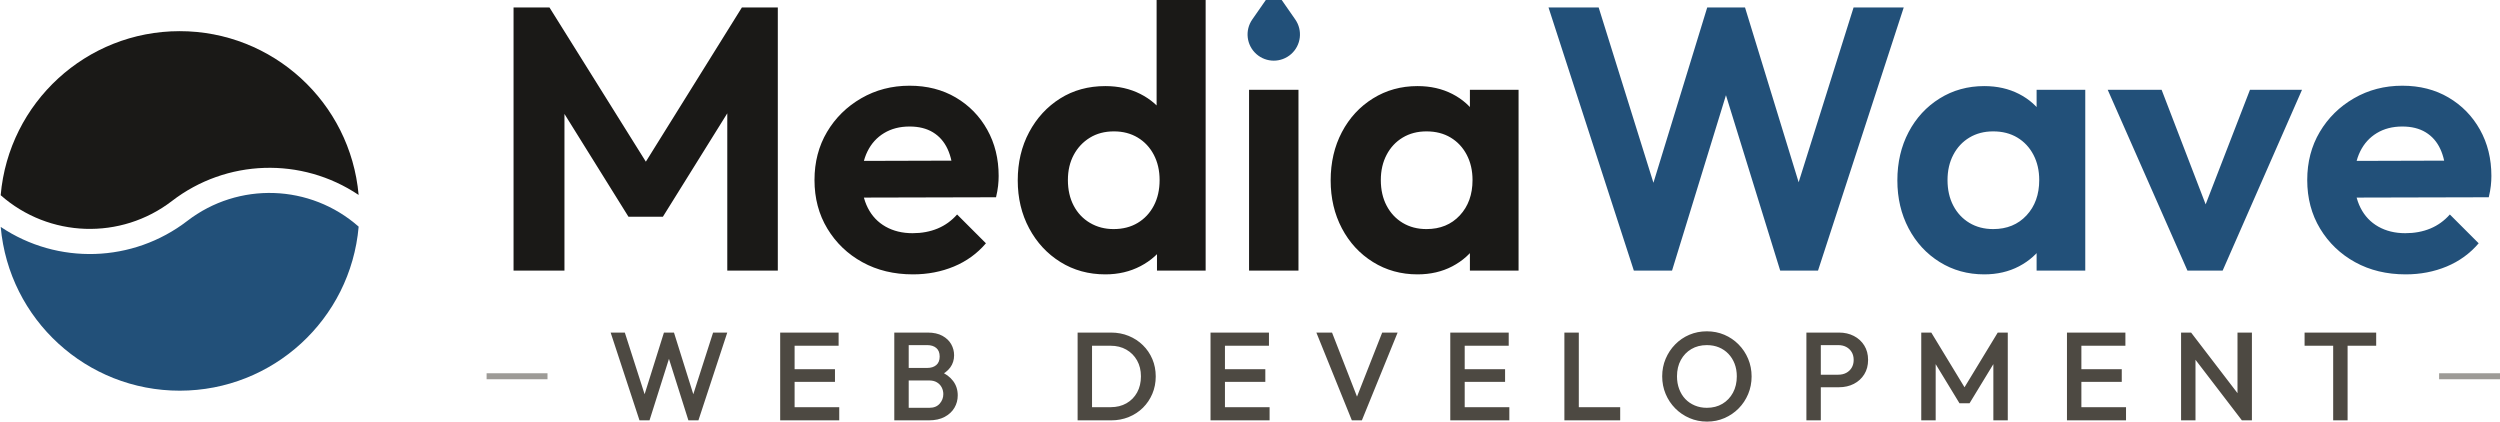
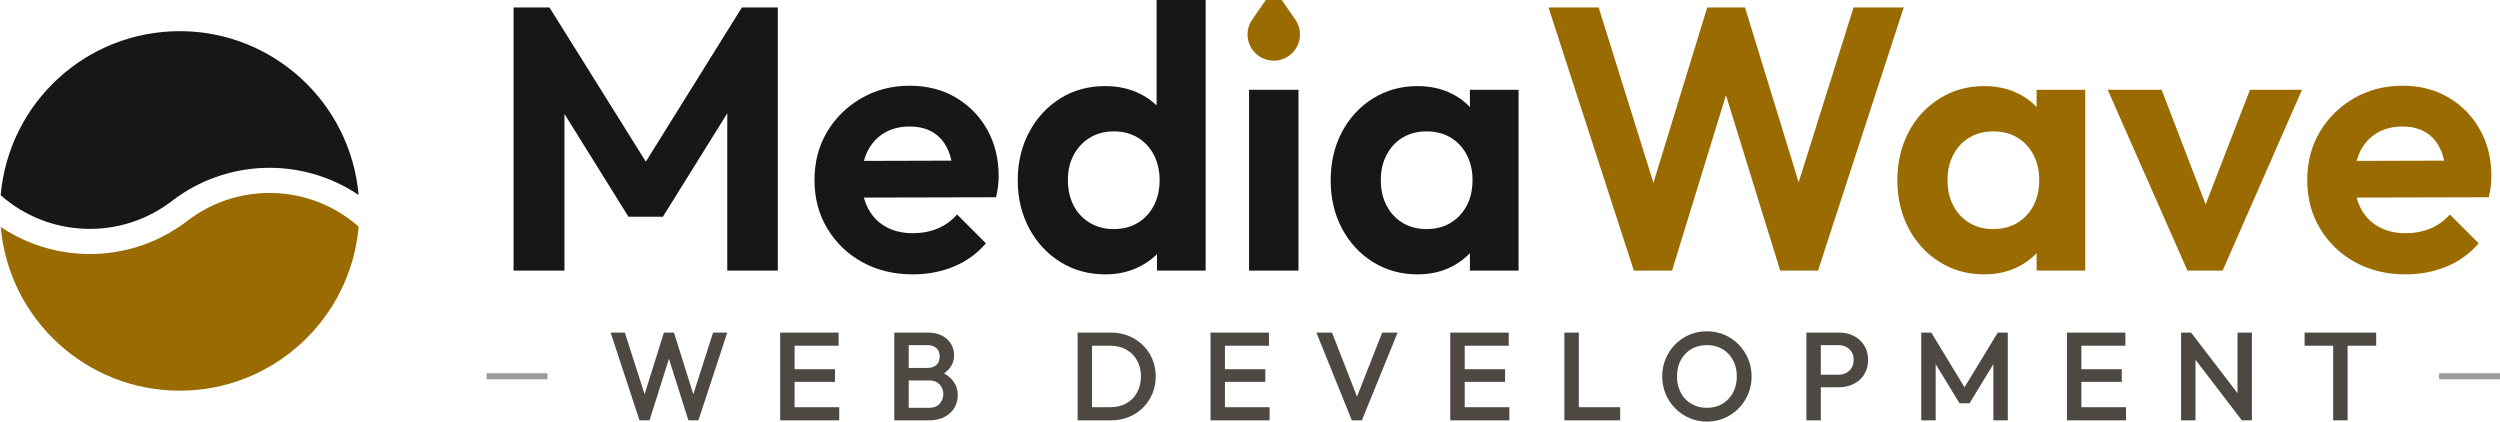
<svg xmlns="http://www.w3.org/2000/svg" viewBox="0 -72.3 667.9 112.7" role="img" aria-labelledby="mw-t mw-d">
  <defs>
-     <style>.a{fill:#1A1917}.b{fill:#225079}.t{fill:#4D4942}.l{fill:none;stroke:#4D4942;stroke-width:1.6;stroke-opacity:0.55}</style>
+     <style>.a{fill:#171717}.b{fill:#9A6B00}.t{fill:#4D4942}.l{fill:none;stroke:#4D4942;stroke-width:1.6;stroke-opacity:0.55}</style>
  </defs>
  <path class="a" d="M0.18 -20.15A36.01 36.01 0 0 0 45.95 -18.61A42.73 42.73 0 0 1 95.81 -20.22A48 48 0 0 0 0.18 -20.15Z" />
  <path class="b" d="M0.19 -11.68A42.73 42.73 0 0 0 50.05 -13.29A36.01 36.01 0 0 1 95.82 -11.75A48 48 0 0 1 0.19 -11.68Z" />
  <g transform="translate(130 0)">
    <path class="a" d="M20.80 0L7.20 0L7.20-70.30L16.80-70.30L45.30-24.70L39.80-24.70L68.20-70.30L77.80-70.30L77.80 0L64.30 0L64.30-47L66.90-46.20L47.10-14.40L37.90-14.40L18.10-46.20L20.80-47L20.80 0ZM113.90 1L113.90 1Q106.30 1 100.40-2.25Q94.50-5.50 91.05-11.20Q87.60-16.90 87.60-24.20L87.60-24.20Q87.60-31.40 90.95-37.05Q94.30-42.70 100.10-46.05Q105.90-49.40 113-49.40L113-49.40Q120-49.40 125.35-46.25Q130.70-43.10 133.75-37.65Q136.80-32.20 136.80-25.30L136.80-25.30Q136.80-24 136.65-22.65Q136.50-21.30 136.10-19.60L136.10-19.60L95.50-19.50L95.50-29.30L130-29.40L124.70-25.30Q124.50-29.60 123.15-32.50Q121.80-35.40 119.25-36.95Q116.70-38.50 113-38.50L113-38.50Q109.10-38.50 106.20-36.75Q103.30-35 101.75-31.85Q100.20-28.70 100.20-24.40L100.20-24.40Q100.20-20 101.85-16.75Q103.50-13.50 106.60-11.75Q109.70-10 113.80-10L113.80-10Q117.50-10 120.50-11.25Q123.50-12.50 125.70-15L125.70-15L133.40-7.30Q129.90-3.20 124.85-1.10Q119.80 1 113.90 1ZM165.30 1L165.30 1Q158.60 1 153.30-2.30Q148-5.60 144.95-11.30Q141.90-17 141.90-24.10L141.90-24.10Q141.90-31.30 144.95-37Q148-42.70 153.25-46Q158.50-49.30 165.30-49.30L165.30-49.30Q170.50-49.30 174.65-47.20Q178.80-45.10 181.35-41.35Q183.90-37.60 184.10-32.90L184.10-32.90L184.10-15.70Q183.90-11 181.40-7.20Q178.90-3.40 174.70-1.20Q170.50 1 165.30 1ZM167.50-11.10L167.50-11.10Q171.20-11.10 173.95-12.75Q176.70-14.40 178.25-17.35Q179.80-20.30 179.80-24.20L179.80-24.20Q179.80-28 178.25-30.95Q176.70-33.90 173.95-35.55Q171.20-37.20 167.60-37.20L167.60-37.20Q163.90-37.20 161.15-35.50Q158.40-33.80 156.85-30.90Q155.30-28 155.30-24.20L155.30-24.20Q155.30-20.30 156.85-17.35Q158.40-14.40 161.20-12.75Q164-11.10 167.50-11.10ZM192.10-72.30L192.10 0L179.10 0L179.10-13L181.20-24.80L179-36.40L179-72.30L192.10-72.30ZM216.90 0L203.70 0L203.70-48.30L216.90-48.30L216.90 0ZM248.70 1L248.70 1Q242.10 1 236.80-2.30Q231.50-5.60 228.50-11.30Q225.50-17 225.50-24.10L225.50-24.10Q225.50-31.30 228.50-37Q231.50-42.70 236.80-46Q242.10-49.30 248.70-49.30L248.70-49.30Q253.90-49.30 258-47.20Q262.10-45.10 264.55-41.35Q267-37.60 267.20-32.90L267.20-32.90L267.20-15.50Q267-10.70 264.55-7Q262.10-3.30 258-1.15Q253.90 1 248.70 1ZM251.10-11.10L251.10-11.10Q256.60-11.10 260-14.75Q263.40-18.40 263.40-24.20L263.40-24.20Q263.40-28 261.85-30.95Q260.30-33.90 257.55-35.55Q254.80-37.20 251.10-37.20L251.10-37.20Q247.50-37.20 244.75-35.55Q242.00-33.90 240.45-30.95Q238.90-28 238.90-24.20L238.90-24.20Q238.90-20.30 240.45-17.35Q242.00-14.40 244.75-12.75Q247.50-11.10 251.10-11.10ZM275.70 0L262.70 0L262.70-13L264.80-24.80L262.70-36.40L262.70-48.30L275.70-48.30L275.70 0Z" />
    <path class="b" d="M210.3 -75.35L216.04 -67.1A7 7 0 1 1 204.56 -67.1Z" />
    <path class="b" transform="translate(281.5 0)" d="M35.20 0L25 0L2.20-70.30L15.60-70.30L32.50-16.20L28-16.20L44.60-70.30L54.70-70.30L71.30-16.20L66.70-16.20L83.70-70.30L97.10-70.30L74.20 0L64.10 0L47.40-54L51.80-54L35.20 0ZM118.60 1L118.60 1Q112.00 1 106.70-2.30Q101.40-5.60 98.40-11.30Q95.40-17 95.40-24.10L95.40-24.10Q95.40-31.30 98.40-37Q101.40-42.70 106.70-46Q112.00-49.30 118.60-49.30L118.60-49.30Q123.80-49.30 127.90-47.20Q132-45.10 134.45-41.35Q136.90-37.60 137.10-32.90L137.10-32.90L137.10-15.50Q136.90-10.70 134.45-7Q132-3.30 127.90-1.15Q123.80 1 118.60 1ZM121.00-11.10L121.00-11.10Q126.50-11.10 129.90-14.75Q133.30-18.40 133.30-24.20L133.30-24.20Q133.30-28 131.75-30.95Q130.20-33.90 127.45-35.55Q124.70-37.20 121.00-37.20L121.00-37.20Q117.40-37.20 114.65-35.55Q111.90-33.90 110.35-30.95Q108.80-28 108.80-24.20L108.80-24.20Q108.80-20.30 110.35-17.35Q111.90-14.40 114.65-12.75Q117.40-11.10 121.00-11.10ZM145.60 0L132.60 0L132.60-13L134.70-24.80L132.60-36.40L132.60-48.30L145.60-48.30L145.60 0ZM182.30 0L172.90 0L151.60-48.30L166-48.30L181.30-8.50L174.20-8.50L189.60-48.30L203.50-48.30L182.30 0ZM231.20 1L231.20 1Q223.60 1 217.70-2.25Q211.80-5.50 208.35-11.20Q204.90-16.90 204.90-24.20L204.90-24.20Q204.90-31.40 208.25-37.05Q211.60-42.70 217.40-46.05Q223.20-49.40 230.30-49.40L230.30-49.40Q237.30-49.40 242.65-46.25Q248-43.10 251.05-37.65Q254.10-32.20 254.10-25.30L254.10-25.30Q254.10-24 253.95-22.65Q253.80-21.30 253.40-19.60L253.40-19.60L212.80-19.50L212.80-29.30L247.30-29.40L242-25.30Q241.80-29.60 240.45-32.50Q239.10-35.40 236.55-36.95Q234-38.50 230.30-38.50L230.30-38.50Q226.40-38.50 223.50-36.75Q220.60-35 219.05-31.85Q217.50-28.70 217.50-24.40L217.50-24.40Q217.50-20 219.15-16.75Q220.80-13.50 223.90-11.75Q227-10 231.10-10L231.10-10Q234.80-10 237.80-11.25Q240.80-12.50 243-15L243-15L250.70-7.30Q247.20-3.20 242.15-1.10Q237.10 1 231.20 1Z" />
    <path class="t" transform="translate(32.27 40) scale(0.335)" d="M33.60 0L25.60 0L2.60-70L13.90-70L31.20-16.10L28.20-16.10L45.10-70L53.10-70L70-16.10L67-16.10L84.30-70L95.60-70L72.60 0L64.60 0L47.60-53.80L50.60-53.80L33.60 0ZM149.30 0L137.80 0L137.80-70L149.30-70L149.30 0ZM184.90 0L145.70 0L145.70-10.50L184.90-10.50L184.90 0ZM181.50-30.70L145.70-30.70L145.70-40.80L181.50-40.80L181.50-30.70ZM184.40-59.50L145.70-59.50L145.70-70L184.40-70L184.40-59.50ZM256.30 0L236.70 0L236.70-10L256.80-10Q262.10-10 265-13.30Q267.90-16.60 267.90-20.90L267.90-20.90Q267.90-23.80 266.60-26.30Q265.30-28.80 262.80-30.30Q260.30-31.80 256.80-31.80L256.80-31.80L236.70-31.80L236.70-41.80L255.10-41.80Q259.60-41.80 262.30-44.10Q265-46.40 265-50.90L265-50.90Q265-55.40 262.30-57.70Q259.60-60 255.10-60L255.10-60L236.70-60L236.70-70L255.40-70Q262.50-70 267.20-67.40Q271.90-64.80 274.20-60.70Q276.50-56.60 276.50-51.90L276.50-51.90Q276.50-46.40 273.45-42.20Q270.40-38 264.50-35.40L264.50-35.40L265.40-39Q272-36.30 275.70-31.40Q279.40-26.50 279.40-19.90L279.40-19.90Q279.40-14.50 276.75-10Q274.10-5.50 268.95-2.75Q263.80 0 256.30 0L256.30 0ZM240.30 0L228.80 0L228.80-70L240.30-70L240.30 0ZM401.80 0L382.90 0L382.90-10.50L401.30-10.50Q408.50-10.50 413.95-13.60Q419.40-16.70 422.45-22.25Q425.50-27.80 425.50-35.10L425.50-35.10Q425.50-42.30 422.40-47.80Q419.30-53.30 413.85-56.40Q408.40-59.50 401.30-59.50L401.30-59.50L382.90-59.50L382.90-70L401.60-70Q409.20-70 415.70-67.35Q422.20-64.70 427.05-59.95Q431.90-55.20 434.60-48.85Q437.30-42.50 437.30-35L437.30-35Q437.30-27.60 434.60-21.20Q431.90-14.80 427.10-10.05Q422.30-5.30 415.80-2.65Q409.30 0 401.80 0L401.80 0ZM386.50 0L375 0L375-70L386.50-70L386.50 0ZM492.50 0L481 0L481-70L492.50-70L492.50 0ZM528.10 0L488.90 0L488.90-10.50L528.10-10.50L528.10 0ZM524.70-30.70L488.90-30.70L488.90-40.80L524.70-40.80L524.70-30.70ZM527.60-59.50L488.90-59.50L488.90-70L527.60-70L527.60-59.50ZM601.70 0L593.70 0L565.40-70L577.90-70L600-13.30L595.60-13.30L617.90-70L630.20-70L601.70 0ZM683.70 0L672.20 0L672.20-70L683.70-70L683.70 0ZM719.30 0L680.10 0L680.10-10.50L719.30-10.50L719.30 0ZM715.90-30.70L680.10-30.70L680.10-40.80L715.90-40.80L715.90-30.70ZM718.80-59.50L680.10-59.50L680.10-70L718.80-70L718.80-59.50ZM774.70 0L763.20 0L763.20-70L774.70-70L774.70 0ZM807.70 0L771.10 0L771.10-10.50L807.70-10.50L807.70 0ZM877 1L877 1Q869.50 1 863-1.80Q856.50-4.60 851.60-9.55Q846.70-14.50 843.95-21.05Q841.20-27.60 841.20-35.10L841.20-35.10Q841.20-42.60 843.95-49.10Q846.70-55.60 851.55-60.55Q856.40-65.50 862.85-68.25Q869.30-71 876.80-71L876.80-71Q884.30-71 890.75-68.25Q897.20-65.50 902.10-60.55Q907-55.60 909.75-49.05Q912.50-42.50 912.50-35L912.50-35Q912.50-27.50 909.75-20.95Q907-14.40 902.15-9.50Q897.30-4.60 890.85-1.80Q884.40 1 877 1ZM876.80-10L876.80-10Q883.90-10 889.25-13.20Q894.60-16.40 897.65-22.05Q900.70-27.70 900.70-35.10L900.70-35.10Q900.70-40.60 898.95-45.15Q897.20-49.70 894-53.05Q890.80-56.40 886.45-58.20Q882.10-60 876.80-60L876.80-60Q869.80-60 864.45-56.85Q859.10-53.70 856.05-48.10Q853-42.50 853-35.10L853-35.10Q853-29.60 854.75-24.95Q856.50-20.30 859.65-17Q862.80-13.70 867.20-11.85Q871.60-10 876.80-10ZM982.20-26.40L964.10-26.40L964.10-36.40L981.60-36.40Q985.20-36.40 987.95-37.85Q990.70-39.30 992.30-41.95Q993.90-44.60 993.90-48.20L993.90-48.20Q993.90-51.80 992.30-54.45Q990.70-57.10 987.95-58.55Q985.20-60 981.60-60L981.60-60L964.10-60L964.10-70L982.20-70Q988.80-70 994.05-67.30Q999.30-64.60 1002.35-59.70Q1005.40-54.80 1005.40-48.20L1005.40-48.20Q1005.40-41.60 1002.35-36.70Q999.30-31.80 994.05-29.10Q988.80-26.40 982.20-26.40L982.20-26.40ZM967.70 0L956.20 0L956.20-70L967.70-70L967.70 0ZM1059.30 0L1047.80 0L1047.80-70L1055.80-70L1084.90-22.10L1079.70-22.10L1108.80-70L1116.80-70L1116.80 0L1105.30 0L1105.30-49.80L1107.90-49.10L1086.30-13.60L1078.30-13.60L1056.70-49.10L1059.30-49.80L1059.30 0ZM1175.50 0L1164 0L1164-70L1175.50-70L1175.50 0ZM1211.10 0L1171.90 0L1171.90-10.50L1211.10-10.50L1211.10 0ZM1207.70-30.70L1171.90-30.70L1171.90-40.80L1207.70-40.80L1207.70-30.70ZM1210.60-59.50L1171.90-59.50L1171.90-70L1210.60-70L1210.60-59.50ZM1266.50 0L1255 0L1255-70L1263-70L1266.50-56.80L1266.50 0ZM1304.90-15.30L1303.50 0L1261.60-54.70L1263-70L1304.90-15.30ZM1311.50 0L1303.50 0L1300-12.30L1300-70L1311.50-70L1311.50 0ZM1387.80 0L1376.30 0L1376.30-68L1387.80-68L1387.80 0ZM1410.60-59.50L1353.50-59.50L1353.50-70L1410.60-70L1410.60-59.50Z" />
    <path class="l" d="M0 28.22H16.27M521.63 28.22H537.9" />
  </g>
</svg>
